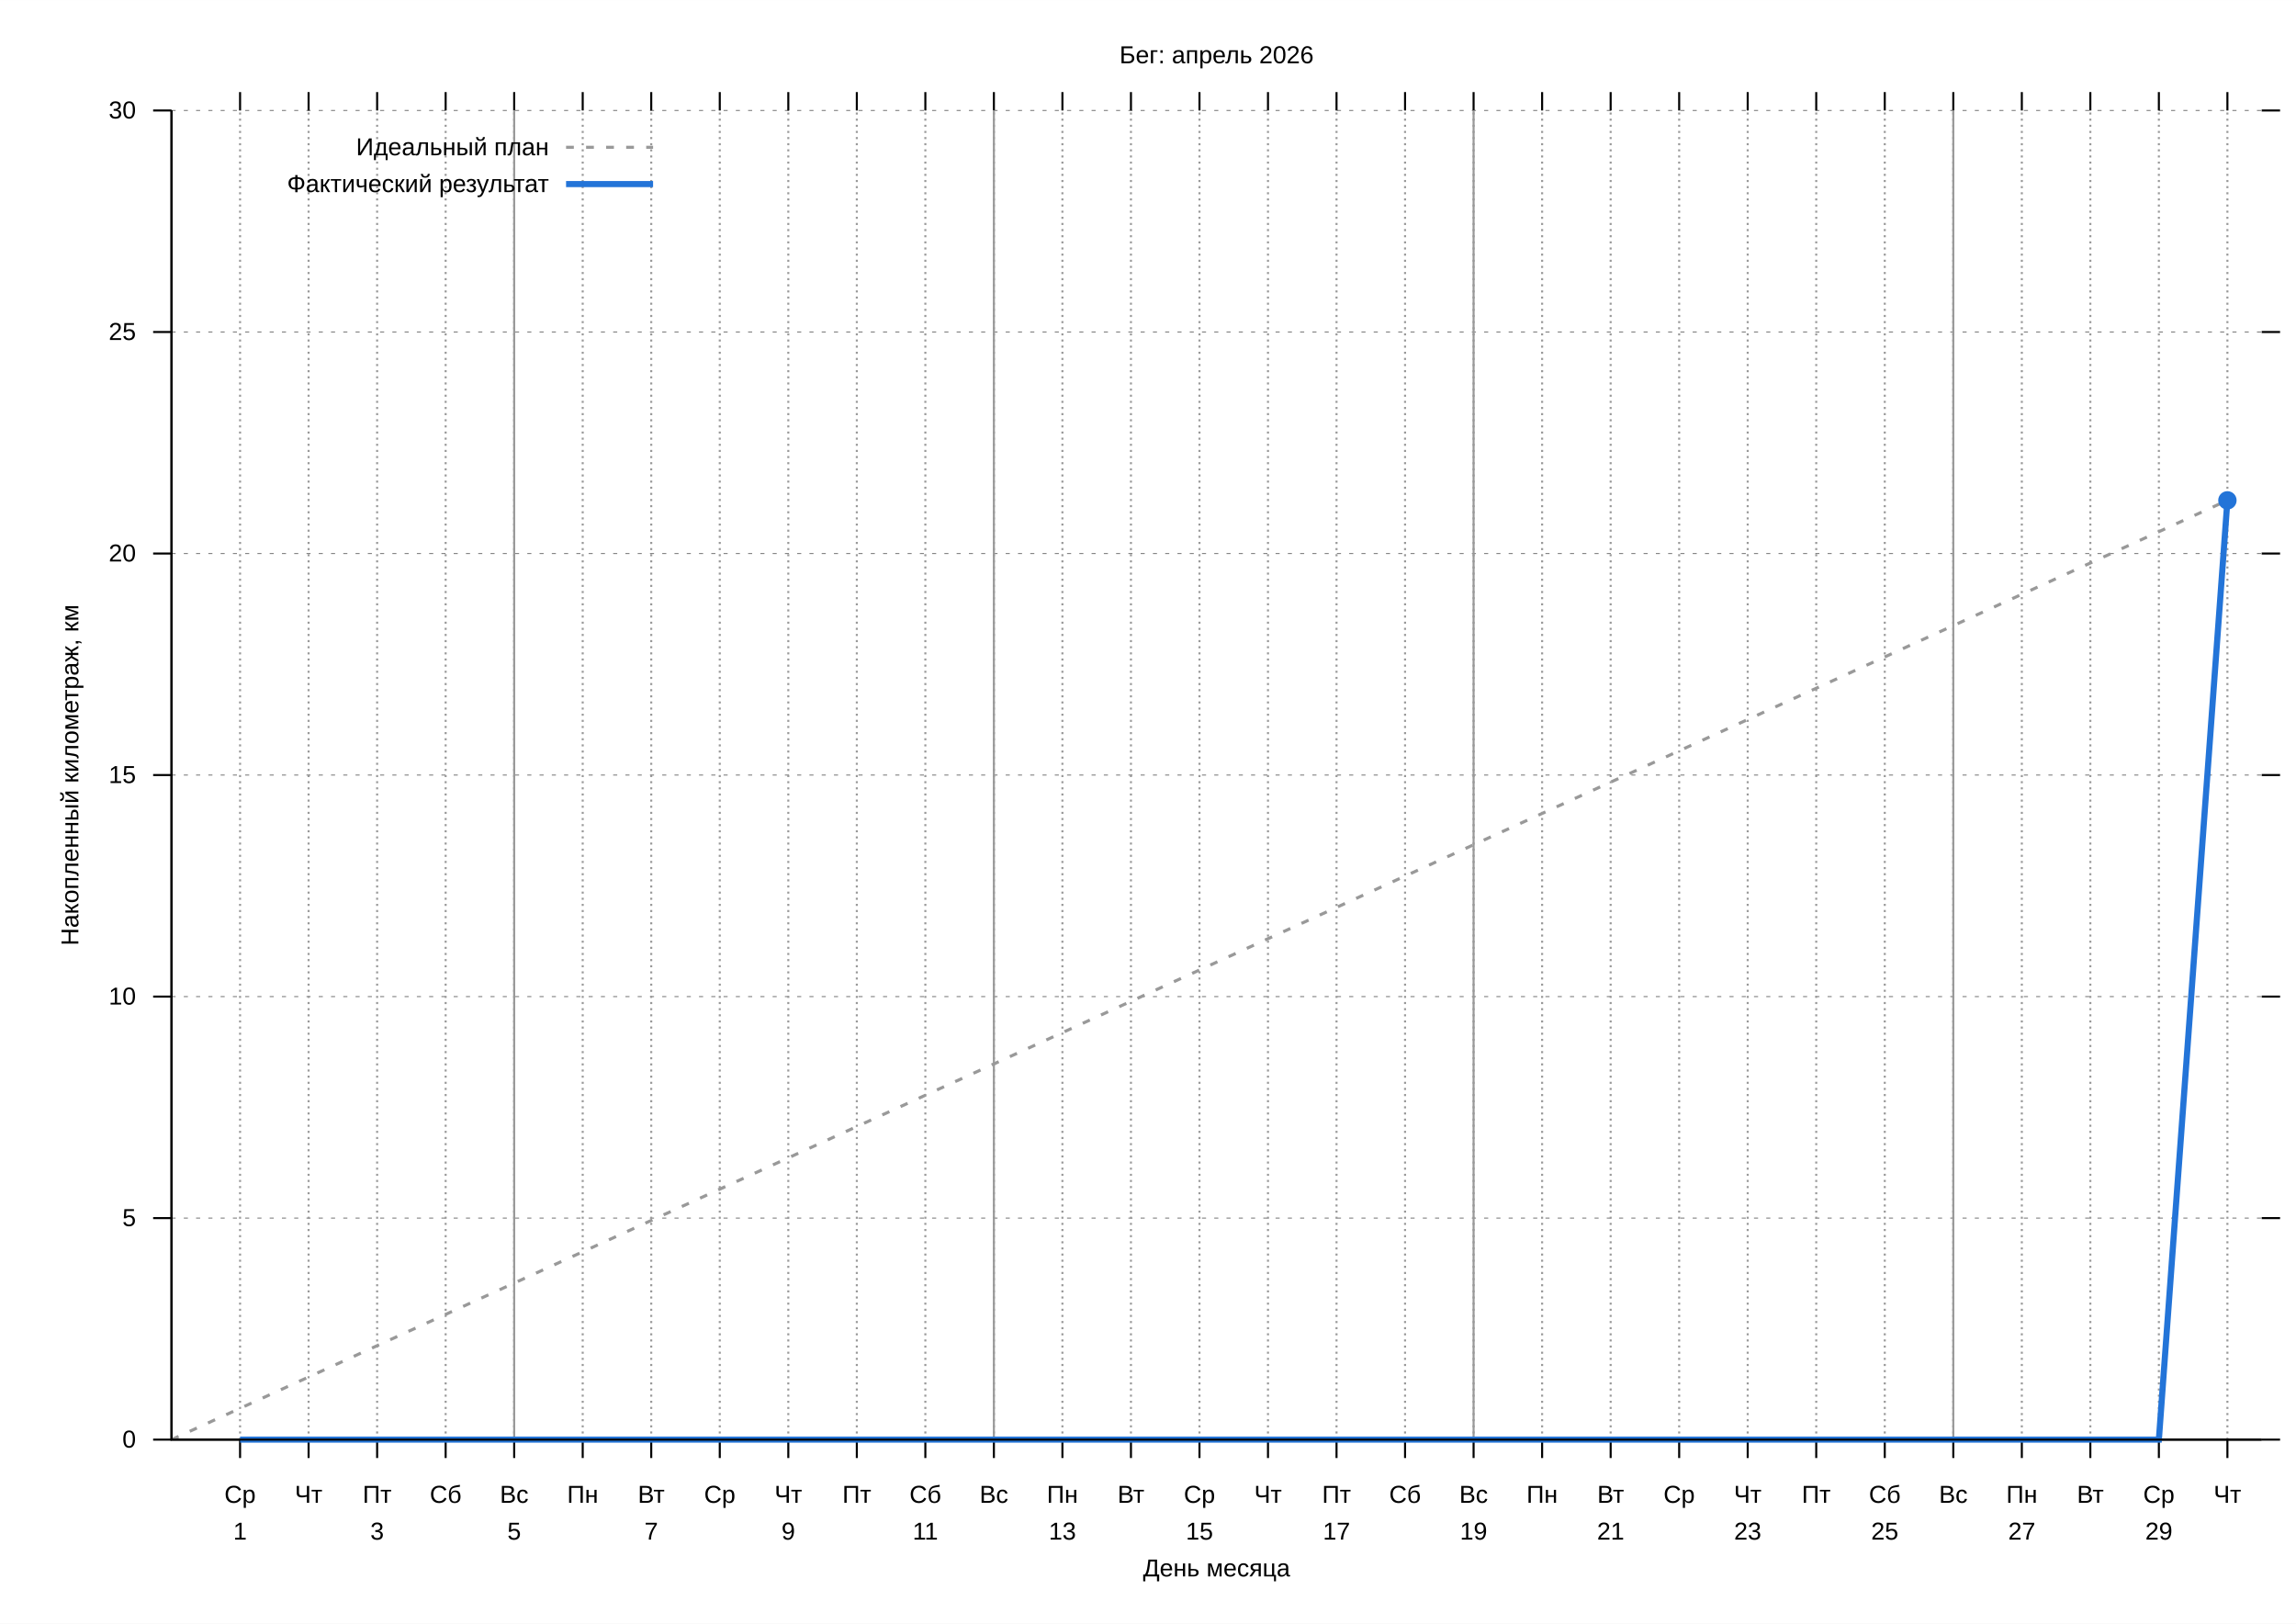
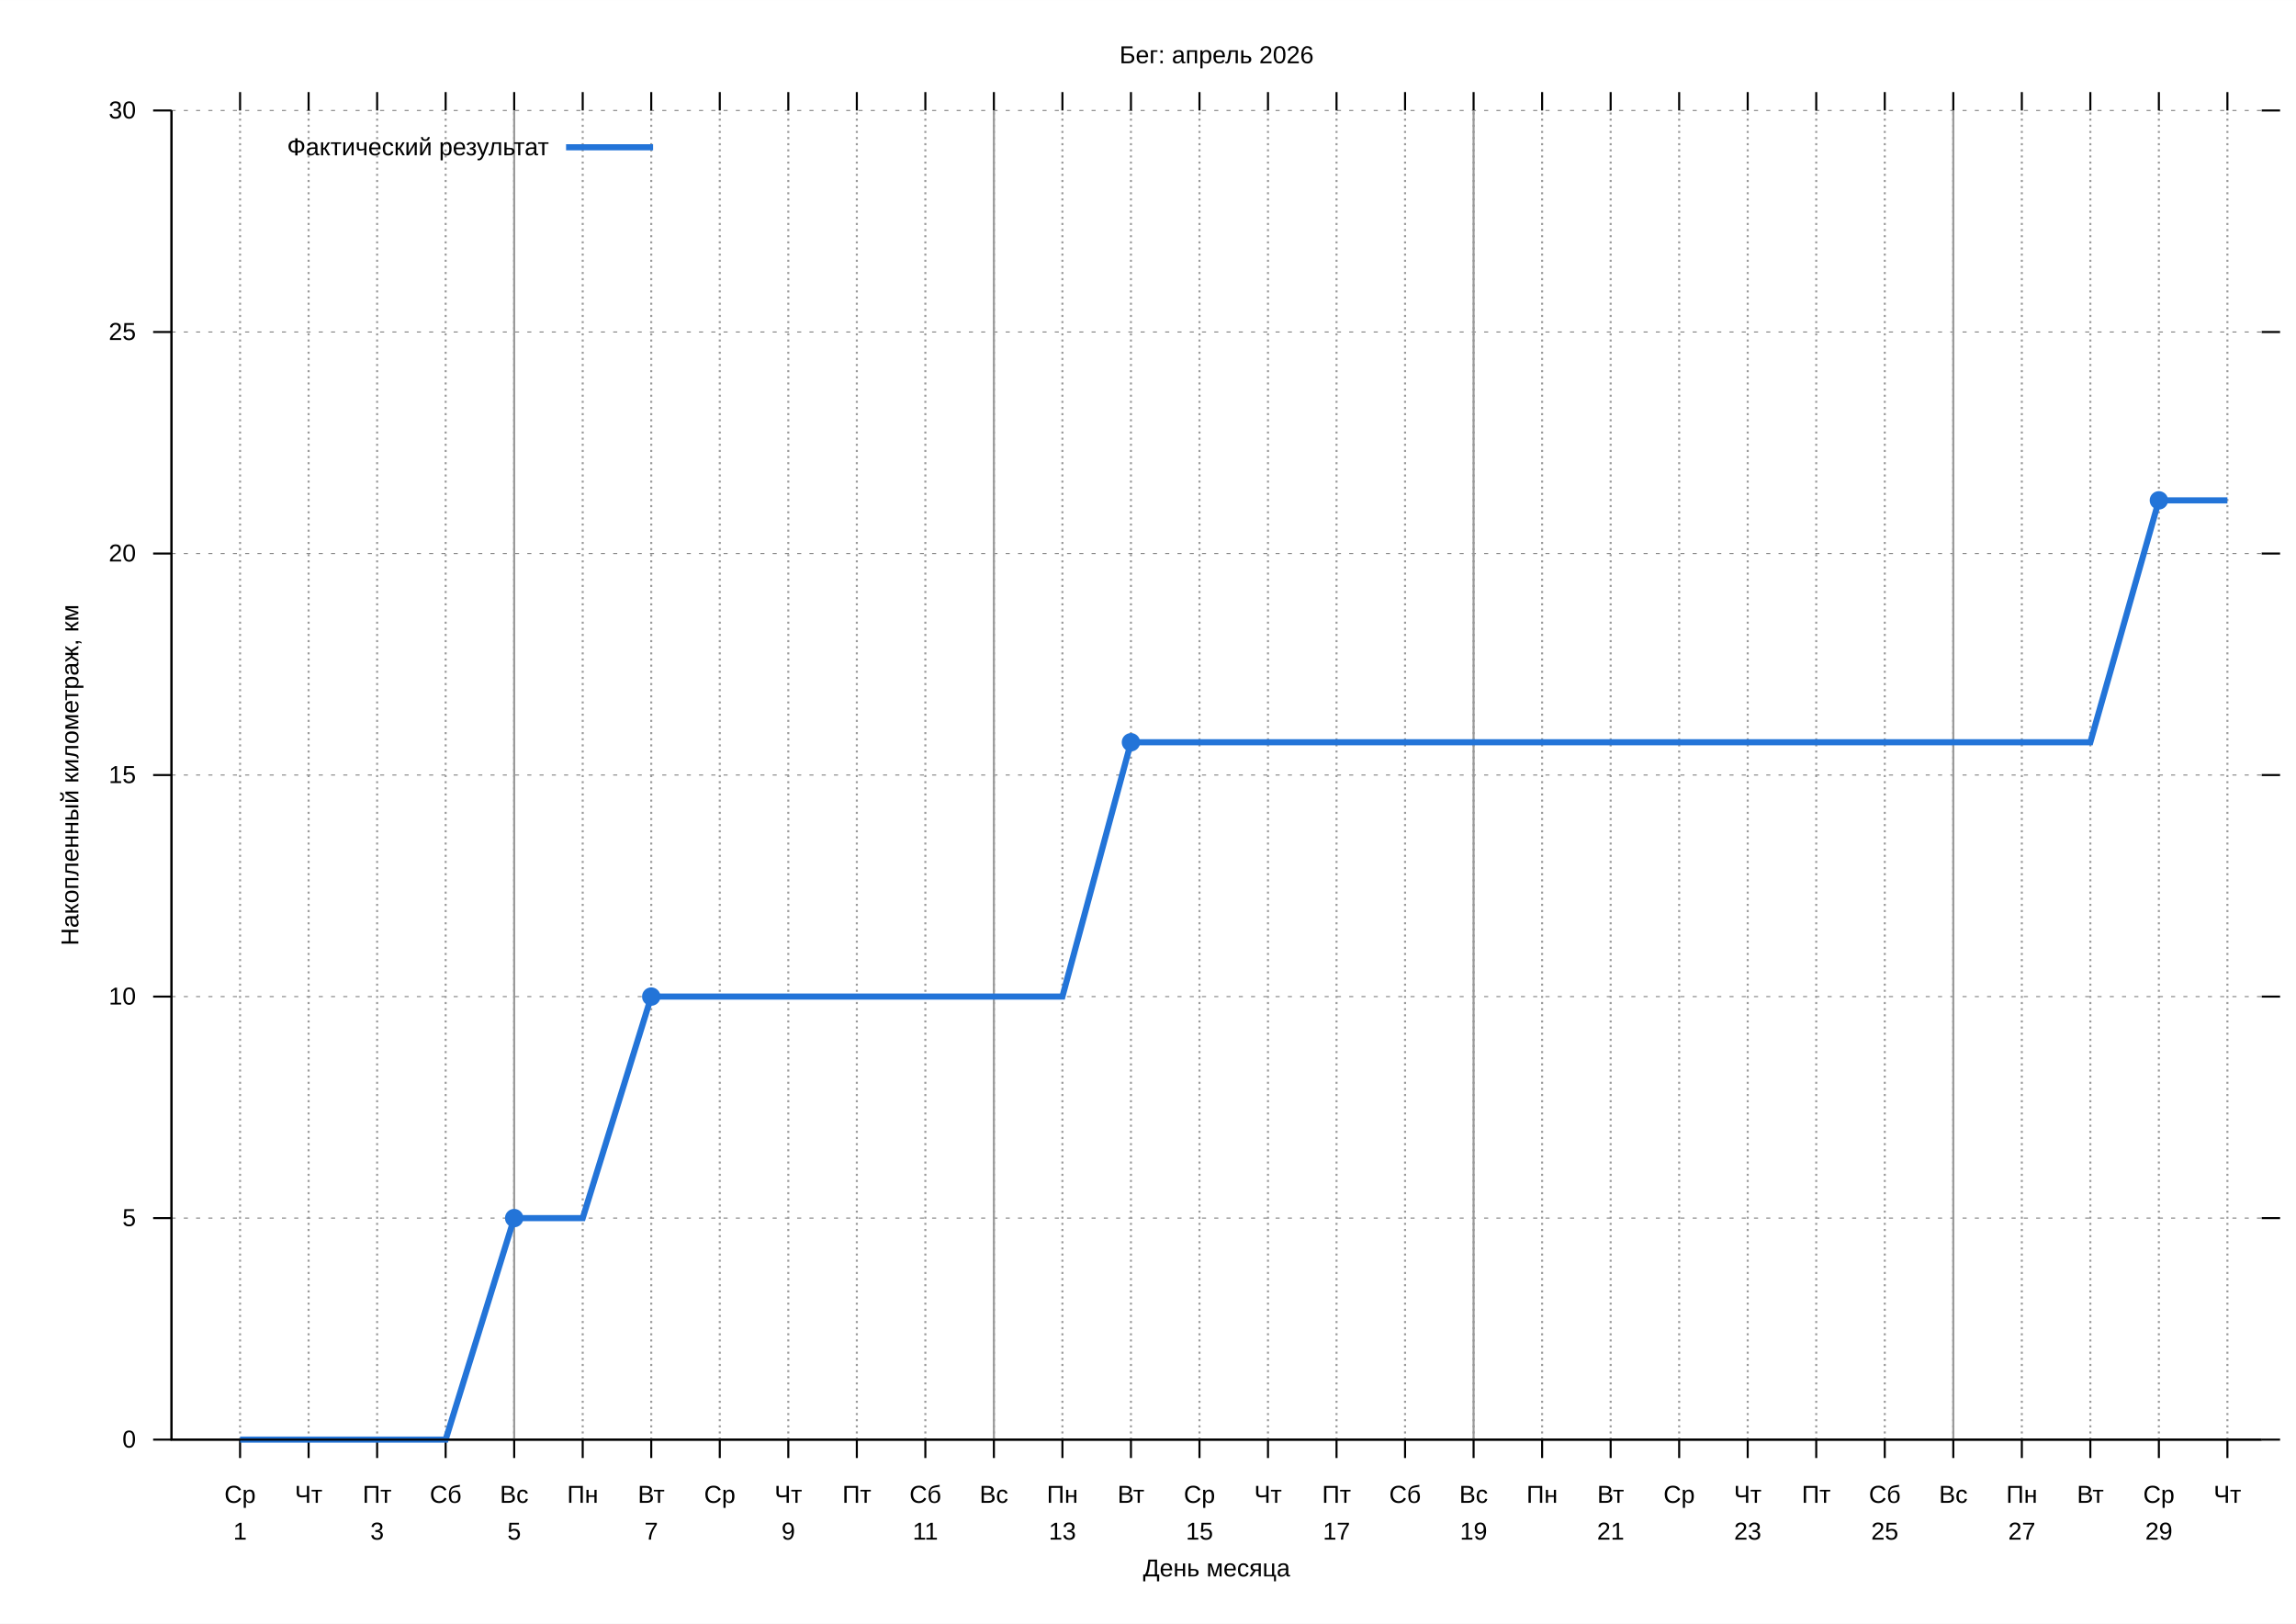
<svg xmlns="http://www.w3.org/2000/svg" xmlns:xlink="http://www.w3.org/1999/xlink" width="297mm" height="210mm" viewBox="0 0 1123 794">
  <g id="gnuplot_canvas">
    <rect x="0" y="0" width="1123" height="794" fill="#ffffff" />
    <defs>
      <circle id="gpDot" r="0.5" stroke-width="0.5" stroke="currentColor" />
      <path id="gpPt0" stroke-width="0.222" stroke="currentColor" d="M-1,0 h2 M0,-1 v2" />
      <path id="gpPt1" stroke-width="0.222" stroke="currentColor" d="M-1,-1 L1,1 M1,-1 L-1,1" />
      <path id="gpPt2" stroke-width="0.222" stroke="currentColor" d="M-1,0 L1,0 M0,-1 L0,1 M-1,-1 L1,1 M-1,1 L1,-1" />
      <rect id="gpPt3" stroke-width="0.222" stroke="currentColor" x="-1" y="-1" width="2" height="2" />
      <rect id="gpPt4" stroke-width="0.222" stroke="currentColor" fill="currentColor" x="-1" y="-1" width="2" height="2" />
      <circle id="gpPt5" stroke-width="0.222" stroke="currentColor" cx="0" cy="0" r="1" />
      <use xlink:href="#gpPt5" id="gpPt6" fill="currentColor" stroke="none" />
      <path id="gpPt7" stroke-width="0.222" stroke="currentColor" d="M0,-1.33 L-1.33,0.67 L1.33,0.67 z" />
      <use xlink:href="#gpPt7" id="gpPt8" fill="currentColor" stroke="none" />
      <use xlink:href="#gpPt7" id="gpPt9" stroke="currentColor" transform="rotate(180)" />
      <use xlink:href="#gpPt9" id="gpPt10" fill="currentColor" stroke="none" />
      <use xlink:href="#gpPt3" id="gpPt11" stroke="currentColor" transform="rotate(45)" />
      <use xlink:href="#gpPt11" id="gpPt12" fill="currentColor" stroke="none" />
      <path id="gpPt13" stroke-width="0.222" stroke="currentColor" d="M0,1.330 L1.265,0.411 L0.782,-1.067 L-0.782,-1.076 L-1.265,0.411 z" />
      <use xlink:href="#gpPt13" id="gpPt14" fill="currentColor" stroke="none" />
      <filter id="textbox" filterUnits="objectBoundingBox" x="0" y="0" height="1" width="1">
        <feFlood flood-color="#FFFFFF" flood-opacity="1" result="bgnd" />
        <feComposite in="SourceGraphic" in2="bgnd" operator="atop" />
      </filter>
      <filter id="greybox" filterUnits="objectBoundingBox" x="0" y="0" height="1" width="1">
        <feFlood flood-color="lightgrey" flood-opacity="1" result="grey" />
        <feComposite in="SourceGraphic" in2="grey" operator="atop" />
      </filter>
    </defs>
    <g fill="none" color="#FFFFFF" stroke="currentColor" stroke-width="1.00" stroke-linecap="butt" stroke-linejoin="miter">
</g>
    <g fill="none" color="black" stroke="currentColor" stroke-width="1.00" stroke-linecap="butt" stroke-linejoin="miter">
</g>
    <g fill="none" color="black" stroke="black" stroke-width="0.50" stroke-linecap="butt" stroke-linejoin="miter">
</g>
    <g fill="none" color="gray" stroke="currentColor" stroke-width="0.50" stroke-linecap="butt" stroke-linejoin="miter">
      <path stroke="gray" stroke-dasharray="2,4" class="gridline" d="M83.90,704.00 L1106.21,704.00  " />
    </g>
    <g fill="none" color="gray" stroke="gray" stroke-width="1.00" stroke-linecap="butt" stroke-linejoin="miter">
</g>
    <g fill="none" color="black" stroke="currentColor" stroke-width="1.00" stroke-linecap="butt" stroke-linejoin="miter">
      <path stroke="black" d="M83.90,704.00 L74.90,704.00 M1106.21,704.00 L1115.21,704.00  " />
      <g transform="translate(66.51,707.90)" stroke="none" fill="black" font-family="Arial" font-size="12.00" text-anchor="end">
        <text>
          <tspan font-family="Arial">0</tspan>
        </text>
      </g>
    </g>
    <g fill="none" color="black" stroke="currentColor" stroke-width="1.00" stroke-linecap="butt" stroke-linejoin="miter">
</g>
    <g fill="none" color="black" stroke="black" stroke-width="0.50" stroke-linecap="butt" stroke-linejoin="miter">
</g>
    <g fill="none" color="gray" stroke="currentColor" stroke-width="0.50" stroke-linecap="butt" stroke-linejoin="miter">
      <path stroke="gray" stroke-dasharray="2,4" class="gridline" d="M83.90,595.67 L1106.21,595.67  " />
    </g>
    <g fill="none" color="gray" stroke="gray" stroke-width="1.00" stroke-linecap="butt" stroke-linejoin="miter">
</g>
    <g fill="none" color="black" stroke="currentColor" stroke-width="1.00" stroke-linecap="butt" stroke-linejoin="miter">
      <path stroke="black" d="M83.90,595.67 L74.90,595.67 M1106.21,595.67 L1115.21,595.67  " />
      <g transform="translate(66.51,599.57)" stroke="none" fill="black" font-family="Arial" font-size="12.00" text-anchor="end">
        <text>
          <tspan font-family="Arial">5</tspan>
        </text>
      </g>
    </g>
    <g fill="none" color="black" stroke="currentColor" stroke-width="1.00" stroke-linecap="butt" stroke-linejoin="miter">
</g>
    <g fill="none" color="black" stroke="black" stroke-width="0.50" stroke-linecap="butt" stroke-linejoin="miter">
</g>
    <g fill="none" color="gray" stroke="currentColor" stroke-width="0.50" stroke-linecap="butt" stroke-linejoin="miter">
      <path stroke="gray" stroke-dasharray="2,4" class="gridline" d="M83.90,487.34 L1106.21,487.34  " />
    </g>
    <g fill="none" color="gray" stroke="gray" stroke-width="1.00" stroke-linecap="butt" stroke-linejoin="miter">
</g>
    <g fill="none" color="black" stroke="currentColor" stroke-width="1.00" stroke-linecap="butt" stroke-linejoin="miter">
      <path stroke="black" d="M83.90,487.34 L74.90,487.34 M1106.21,487.34 L1115.21,487.34  " />
      <g transform="translate(66.51,491.24)" stroke="none" fill="black" font-family="Arial" font-size="12.00" text-anchor="end">
        <text>
          <tspan font-family="Arial">10</tspan>
        </text>
      </g>
    </g>
    <g fill="none" color="black" stroke="currentColor" stroke-width="1.00" stroke-linecap="butt" stroke-linejoin="miter">
</g>
    <g fill="none" color="black" stroke="black" stroke-width="0.50" stroke-linecap="butt" stroke-linejoin="miter">
</g>
    <g fill="none" color="gray" stroke="currentColor" stroke-width="0.50" stroke-linecap="butt" stroke-linejoin="miter">
      <path stroke="gray" stroke-dasharray="2,4" class="gridline" d="M83.90,379.00 L1106.21,379.00  " />
    </g>
    <g fill="none" color="gray" stroke="gray" stroke-width="1.00" stroke-linecap="butt" stroke-linejoin="miter">
</g>
    <g fill="none" color="black" stroke="currentColor" stroke-width="1.00" stroke-linecap="butt" stroke-linejoin="miter">
      <path stroke="black" d="M83.90,379.00 L74.90,379.00 M1106.21,379.00 L1115.21,379.00  " />
      <g transform="translate(66.51,382.90)" stroke="none" fill="black" font-family="Arial" font-size="12.00" text-anchor="end">
        <text>
          <tspan font-family="Arial">15</tspan>
        </text>
      </g>
    </g>
    <g fill="none" color="black" stroke="currentColor" stroke-width="1.00" stroke-linecap="butt" stroke-linejoin="miter">
</g>
    <g fill="none" color="black" stroke="black" stroke-width="0.50" stroke-linecap="butt" stroke-linejoin="miter">
</g>
    <g fill="none" color="gray" stroke="currentColor" stroke-width="0.50" stroke-linecap="butt" stroke-linejoin="miter">
      <path stroke="gray" stroke-dasharray="2,4" class="gridline" d="M83.90,270.67 L1106.21,270.67  " />
    </g>
    <g fill="none" color="gray" stroke="gray" stroke-width="1.00" stroke-linecap="butt" stroke-linejoin="miter">
</g>
    <g fill="none" color="black" stroke="currentColor" stroke-width="1.00" stroke-linecap="butt" stroke-linejoin="miter">
      <path stroke="black" d="M83.90,270.67 L74.90,270.67 M1106.21,270.67 L1115.21,270.67  " />
      <g transform="translate(66.51,274.57)" stroke="none" fill="black" font-family="Arial" font-size="12.00" text-anchor="end">
        <text>
          <tspan font-family="Arial">20</tspan>
        </text>
      </g>
    </g>
    <g fill="none" color="black" stroke="currentColor" stroke-width="1.00" stroke-linecap="butt" stroke-linejoin="miter">
</g>
    <g fill="none" color="black" stroke="black" stroke-width="0.50" stroke-linecap="butt" stroke-linejoin="miter">
</g>
    <g fill="none" color="gray" stroke="currentColor" stroke-width="0.50" stroke-linecap="butt" stroke-linejoin="miter">
      <path stroke="gray" stroke-dasharray="2,4" class="gridline" d="M83.90,162.34 L1106.21,162.34  " />
    </g>
    <g fill="none" color="gray" stroke="gray" stroke-width="1.00" stroke-linecap="butt" stroke-linejoin="miter">
</g>
    <g fill="none" color="black" stroke="currentColor" stroke-width="1.00" stroke-linecap="butt" stroke-linejoin="miter">
      <path stroke="black" d="M83.90,162.34 L74.90,162.34 M1106.21,162.34 L1115.21,162.34  " />
      <g transform="translate(66.51,166.24)" stroke="none" fill="black" font-family="Arial" font-size="12.00" text-anchor="end">
        <text>
          <tspan font-family="Arial">25</tspan>
        </text>
      </g>
    </g>
    <g fill="none" color="black" stroke="currentColor" stroke-width="1.00" stroke-linecap="butt" stroke-linejoin="miter">
</g>
    <g fill="none" color="black" stroke="black" stroke-width="0.50" stroke-linecap="butt" stroke-linejoin="miter">
</g>
    <g fill="none" color="gray" stroke="currentColor" stroke-width="0.50" stroke-linecap="butt" stroke-linejoin="miter">
      <path stroke="gray" stroke-dasharray="2,4" class="gridline" d="M83.90,54.01 L1106.21,54.01  " />
    </g>
    <g fill="none" color="gray" stroke="gray" stroke-width="1.00" stroke-linecap="butt" stroke-linejoin="miter">
</g>
    <g fill="none" color="black" stroke="currentColor" stroke-width="1.00" stroke-linecap="butt" stroke-linejoin="miter">
      <path stroke="black" d="M83.90,54.01 L74.90,54.01 M1106.21,54.01 L1115.21,54.01  " />
      <g transform="translate(66.51,57.91)" stroke="none" fill="black" font-family="Arial" font-size="12.00" text-anchor="end">
        <text>
          <tspan font-family="Arial">30</tspan>
        </text>
      </g>
    </g>
    <g fill="none" color="black" stroke="currentColor" stroke-width="1.00" stroke-linecap="butt" stroke-linejoin="miter">
      <path stroke="black" d="M117.42,704.00 L117.42,713.00 M117.42,54.01 L117.42,45.01  " />
      <g transform="translate(117.42,734.90)" stroke="none" fill="black" font-family="Arial" font-size="12.00" text-anchor="middle">
        <text>
          <tspan font-family="Arial">Ср</tspan>
        </text>
      </g>
      <g transform="translate(117.42,752.90)" stroke="none" fill="black" font-family="Arial" font-size="12.00" text-anchor="middle">
        <text>
          <tspan font-family="Arial">1</tspan>
        </text>
      </g>
    </g>
    <g fill="none" color="black" stroke="currentColor" stroke-width="1.00" stroke-linecap="butt" stroke-linejoin="miter">
      <path stroke="black" d="M150.94,704.00 L150.94,713.00 M150.94,54.01 L150.94,45.01  " />
      <g transform="translate(150.94,734.90)" stroke="none" fill="black" font-family="Arial" font-size="12.00" text-anchor="middle">
        <text>
          <tspan font-family="Arial">Чт</tspan>
        </text>
      </g>
    </g>
    <g fill="none" color="black" stroke="currentColor" stroke-width="1.00" stroke-linecap="butt" stroke-linejoin="miter">
      <path stroke="black" d="M184.46,704.00 L184.46,713.00 M184.46,54.01 L184.46,45.01  " />
      <g transform="translate(184.46,734.90)" stroke="none" fill="black" font-family="Arial" font-size="12.00" text-anchor="middle">
        <text>
          <tspan font-family="Arial">Пт</tspan>
        </text>
      </g>
      <g transform="translate(184.46,752.90)" stroke="none" fill="black" font-family="Arial" font-size="12.00" text-anchor="middle">
        <text>
          <tspan font-family="Arial">3</tspan>
        </text>
      </g>
    </g>
    <g fill="none" color="black" stroke="currentColor" stroke-width="1.00" stroke-linecap="butt" stroke-linejoin="miter">
      <path stroke="black" d="M217.97,704.00 L217.97,713.00 M217.97,54.01 L217.97,45.01  " />
      <g transform="translate(217.97,734.90)" stroke="none" fill="black" font-family="Arial" font-size="12.00" text-anchor="middle">
        <text>
          <tspan font-family="Arial">Сб</tspan>
        </text>
      </g>
    </g>
    <g fill="none" color="black" stroke="currentColor" stroke-width="1.00" stroke-linecap="butt" stroke-linejoin="miter">
      <path stroke="black" d="M251.49,704.00 L251.49,713.00 M251.49,54.01 L251.49,45.01  " />
      <g transform="translate(251.49,734.90)" stroke="none" fill="black" font-family="Arial" font-size="12.00" text-anchor="middle">
        <text>
          <tspan font-family="Arial">Вс</tspan>
        </text>
      </g>
      <g transform="translate(251.49,752.90)" stroke="none" fill="black" font-family="Arial" font-size="12.00" text-anchor="middle">
        <text>
          <tspan font-family="Arial">5</tspan>
        </text>
      </g>
    </g>
    <g fill="none" color="black" stroke="currentColor" stroke-width="1.00" stroke-linecap="butt" stroke-linejoin="miter">
      <path stroke="black" d="M285.01,704.00 L285.01,713.00 M285.01,54.01 L285.01,45.01  " />
      <g transform="translate(285.01,734.90)" stroke="none" fill="black" font-family="Arial" font-size="12.00" text-anchor="middle">
        <text>
          <tspan font-family="Arial">Пн</tspan>
        </text>
      </g>
    </g>
    <g fill="none" color="black" stroke="currentColor" stroke-width="1.00" stroke-linecap="butt" stroke-linejoin="miter">
      <path stroke="black" d="M318.53,704.00 L318.53,713.00 M318.53,54.01 L318.53,45.01  " />
      <g transform="translate(318.53,734.90)" stroke="none" fill="black" font-family="Arial" font-size="12.00" text-anchor="middle">
        <text>
          <tspan font-family="Arial">Вт</tspan>
        </text>
      </g>
      <g transform="translate(318.53,752.90)" stroke="none" fill="black" font-family="Arial" font-size="12.00" text-anchor="middle">
        <text>
          <tspan font-family="Arial">7</tspan>
        </text>
      </g>
    </g>
    <g fill="none" color="black" stroke="currentColor" stroke-width="1.00" stroke-linecap="butt" stroke-linejoin="miter">
      <path stroke="black" d="M352.05,704.00 L352.05,713.00 M352.05,54.01 L352.05,45.01  " />
      <g transform="translate(352.05,734.90)" stroke="none" fill="black" font-family="Arial" font-size="12.00" text-anchor="middle">
        <text>
          <tspan font-family="Arial">Ср</tspan>
        </text>
      </g>
    </g>
    <g fill="none" color="black" stroke="currentColor" stroke-width="1.00" stroke-linecap="butt" stroke-linejoin="miter">
      <path stroke="black" d="M385.57,704.00 L385.57,713.00 M385.57,54.01 L385.57,45.01  " />
      <g transform="translate(385.57,734.90)" stroke="none" fill="black" font-family="Arial" font-size="12.00" text-anchor="middle">
        <text>
          <tspan font-family="Arial">Чт</tspan>
        </text>
      </g>
      <g transform="translate(385.57,752.90)" stroke="none" fill="black" font-family="Arial" font-size="12.00" text-anchor="middle">
        <text>
          <tspan font-family="Arial">9</tspan>
        </text>
      </g>
    </g>
    <g fill="none" color="black" stroke="currentColor" stroke-width="1.00" stroke-linecap="butt" stroke-linejoin="miter">
      <path stroke="black" d="M419.08,704.00 L419.08,713.00 M419.08,54.01 L419.08,45.01  " />
      <g transform="translate(419.08,734.90)" stroke="none" fill="black" font-family="Arial" font-size="12.00" text-anchor="middle">
        <text>
          <tspan font-family="Arial">Пт</tspan>
        </text>
      </g>
    </g>
    <g fill="none" color="black" stroke="currentColor" stroke-width="1.00" stroke-linecap="butt" stroke-linejoin="miter">
      <path stroke="black" d="M452.60,704.00 L452.60,713.00 M452.60,54.01 L452.60,45.01  " />
      <g transform="translate(452.60,734.90)" stroke="none" fill="black" font-family="Arial" font-size="12.00" text-anchor="middle">
        <text>
          <tspan font-family="Arial">Сб</tspan>
        </text>
      </g>
      <g transform="translate(452.60,752.90)" stroke="none" fill="black" font-family="Arial" font-size="12.00" text-anchor="middle">
        <text>
          <tspan font-family="Arial">11</tspan>
        </text>
      </g>
    </g>
    <g fill="none" color="black" stroke="currentColor" stroke-width="1.00" stroke-linecap="butt" stroke-linejoin="miter">
      <path stroke="black" d="M486.12,704.00 L486.12,713.00 M486.12,54.01 L486.12,45.01  " />
      <g transform="translate(486.12,734.90)" stroke="none" fill="black" font-family="Arial" font-size="12.00" text-anchor="middle">
        <text>
          <tspan font-family="Arial">Вс</tspan>
        </text>
      </g>
    </g>
    <g fill="none" color="black" stroke="currentColor" stroke-width="1.00" stroke-linecap="butt" stroke-linejoin="miter">
      <path stroke="black" d="M519.64,704.00 L519.64,713.00 M519.64,54.01 L519.64,45.01  " />
      <g transform="translate(519.64,734.90)" stroke="none" fill="black" font-family="Arial" font-size="12.00" text-anchor="middle">
        <text>
          <tspan font-family="Arial">Пн</tspan>
        </text>
      </g>
      <g transform="translate(519.64,752.90)" stroke="none" fill="black" font-family="Arial" font-size="12.00" text-anchor="middle">
        <text>
          <tspan font-family="Arial">13</tspan>
        </text>
      </g>
    </g>
    <g fill="none" color="black" stroke="currentColor" stroke-width="1.00" stroke-linecap="butt" stroke-linejoin="miter">
      <path stroke="black" d="M553.16,704.00 L553.16,713.00 M553.16,54.01 L553.16,45.01  " />
      <g transform="translate(553.16,734.90)" stroke="none" fill="black" font-family="Arial" font-size="12.00" text-anchor="middle">
        <text>
          <tspan font-family="Arial">Вт</tspan>
        </text>
      </g>
    </g>
    <g fill="none" color="black" stroke="currentColor" stroke-width="1.00" stroke-linecap="butt" stroke-linejoin="miter">
      <path stroke="black" d="M586.68,704.00 L586.68,713.00 M586.68,54.01 L586.68,45.01  " />
      <g transform="translate(586.68,734.90)" stroke="none" fill="black" font-family="Arial" font-size="12.00" text-anchor="middle">
        <text>
          <tspan font-family="Arial">Ср</tspan>
        </text>
      </g>
      <g transform="translate(586.68,752.90)" stroke="none" fill="black" font-family="Arial" font-size="12.00" text-anchor="middle">
        <text>
          <tspan font-family="Arial">15</tspan>
        </text>
      </g>
    </g>
    <g fill="none" color="black" stroke="currentColor" stroke-width="1.00" stroke-linecap="butt" stroke-linejoin="miter">
      <path stroke="black" d="M620.19,704.00 L620.19,713.00 M620.19,54.01 L620.19,45.01  " />
      <g transform="translate(620.19,734.90)" stroke="none" fill="black" font-family="Arial" font-size="12.00" text-anchor="middle">
        <text>
          <tspan font-family="Arial">Чт</tspan>
        </text>
      </g>
    </g>
    <g fill="none" color="black" stroke="currentColor" stroke-width="1.00" stroke-linecap="butt" stroke-linejoin="miter">
      <path stroke="black" d="M653.71,704.00 L653.71,713.00 M653.71,54.01 L653.71,45.01  " />
      <g transform="translate(653.71,734.90)" stroke="none" fill="black" font-family="Arial" font-size="12.00" text-anchor="middle">
        <text>
          <tspan font-family="Arial">Пт</tspan>
        </text>
      </g>
      <g transform="translate(653.71,752.90)" stroke="none" fill="black" font-family="Arial" font-size="12.00" text-anchor="middle">
        <text>
          <tspan font-family="Arial">17</tspan>
        </text>
      </g>
    </g>
    <g fill="none" color="black" stroke="currentColor" stroke-width="1.00" stroke-linecap="butt" stroke-linejoin="miter">
      <path stroke="black" d="M687.23,704.00 L687.23,713.00 M687.23,54.01 L687.23,45.01  " />
      <g transform="translate(687.23,734.90)" stroke="none" fill="black" font-family="Arial" font-size="12.00" text-anchor="middle">
        <text>
          <tspan font-family="Arial">Сб</tspan>
        </text>
      </g>
    </g>
    <g fill="none" color="black" stroke="currentColor" stroke-width="1.00" stroke-linecap="butt" stroke-linejoin="miter">
      <path stroke="black" d="M720.75,704.00 L720.75,713.00 M720.75,54.01 L720.75,45.01  " />
      <g transform="translate(720.75,734.90)" stroke="none" fill="black" font-family="Arial" font-size="12.00" text-anchor="middle">
        <text>
          <tspan font-family="Arial">Вс</tspan>
        </text>
      </g>
      <g transform="translate(720.75,752.90)" stroke="none" fill="black" font-family="Arial" font-size="12.00" text-anchor="middle">
        <text>
          <tspan font-family="Arial">19</tspan>
        </text>
      </g>
    </g>
    <g fill="none" color="black" stroke="currentColor" stroke-width="1.00" stroke-linecap="butt" stroke-linejoin="miter">
      <path stroke="black" d="M754.27,704.00 L754.27,713.00 M754.27,54.01 L754.27,45.01  " />
      <g transform="translate(754.27,734.90)" stroke="none" fill="black" font-family="Arial" font-size="12.00" text-anchor="middle">
        <text>
          <tspan font-family="Arial">Пн</tspan>
        </text>
      </g>
    </g>
    <g fill="none" color="black" stroke="currentColor" stroke-width="1.00" stroke-linecap="butt" stroke-linejoin="miter">
      <path stroke="black" d="M787.79,704.00 L787.79,713.00 M787.79,54.01 L787.79,45.01  " />
      <g transform="translate(787.79,734.90)" stroke="none" fill="black" font-family="Arial" font-size="12.00" text-anchor="middle">
        <text>
          <tspan font-family="Arial">Вт</tspan>
        </text>
      </g>
      <g transform="translate(787.79,752.90)" stroke="none" fill="black" font-family="Arial" font-size="12.00" text-anchor="middle">
        <text>
          <tspan font-family="Arial">21</tspan>
        </text>
      </g>
    </g>
    <g fill="none" color="black" stroke="currentColor" stroke-width="1.00" stroke-linecap="butt" stroke-linejoin="miter">
      <path stroke="black" d="M821.30,704.00 L821.30,713.00 M821.30,54.01 L821.30,45.01  " />
      <g transform="translate(821.30,734.90)" stroke="none" fill="black" font-family="Arial" font-size="12.00" text-anchor="middle">
        <text>
          <tspan font-family="Arial">Ср</tspan>
        </text>
      </g>
    </g>
    <g fill="none" color="black" stroke="currentColor" stroke-width="1.00" stroke-linecap="butt" stroke-linejoin="miter">
      <path stroke="black" d="M854.82,704.00 L854.82,713.00 M854.82,54.01 L854.82,45.01  " />
      <g transform="translate(854.82,734.90)" stroke="none" fill="black" font-family="Arial" font-size="12.00" text-anchor="middle">
        <text>
          <tspan font-family="Arial">Чт</tspan>
        </text>
      </g>
      <g transform="translate(854.82,752.90)" stroke="none" fill="black" font-family="Arial" font-size="12.00" text-anchor="middle">
        <text>
          <tspan font-family="Arial">23</tspan>
        </text>
      </g>
    </g>
    <g fill="none" color="black" stroke="currentColor" stroke-width="1.00" stroke-linecap="butt" stroke-linejoin="miter">
      <path stroke="black" d="M888.34,704.00 L888.34,713.00 M888.34,54.01 L888.34,45.01  " />
      <g transform="translate(888.34,734.90)" stroke="none" fill="black" font-family="Arial" font-size="12.00" text-anchor="middle">
        <text>
          <tspan font-family="Arial">Пт</tspan>
        </text>
      </g>
    </g>
    <g fill="none" color="black" stroke="currentColor" stroke-width="1.00" stroke-linecap="butt" stroke-linejoin="miter">
      <path stroke="black" d="M921.86,704.00 L921.86,713.00 M921.86,54.01 L921.86,45.01  " />
      <g transform="translate(921.86,734.90)" stroke="none" fill="black" font-family="Arial" font-size="12.00" text-anchor="middle">
        <text>
          <tspan font-family="Arial">Сб</tspan>
        </text>
      </g>
      <g transform="translate(921.86,752.90)" stroke="none" fill="black" font-family="Arial" font-size="12.00" text-anchor="middle">
        <text>
          <tspan font-family="Arial">25</tspan>
        </text>
      </g>
    </g>
    <g fill="none" color="black" stroke="currentColor" stroke-width="1.00" stroke-linecap="butt" stroke-linejoin="miter">
      <path stroke="black" d="M955.38,704.00 L955.38,713.00 M955.38,54.01 L955.38,45.01  " />
      <g transform="translate(955.38,734.90)" stroke="none" fill="black" font-family="Arial" font-size="12.00" text-anchor="middle">
        <text>
          <tspan font-family="Arial">Вс</tspan>
        </text>
      </g>
    </g>
    <g fill="none" color="black" stroke="currentColor" stroke-width="1.00" stroke-linecap="butt" stroke-linejoin="miter">
      <path stroke="black" d="M988.90,704.00 L988.90,713.00 M988.90,54.01 L988.90,45.01  " />
      <g transform="translate(988.90,734.90)" stroke="none" fill="black" font-family="Arial" font-size="12.00" text-anchor="middle">
        <text>
          <tspan font-family="Arial">Пн</tspan>
        </text>
      </g>
      <g transform="translate(988.90,752.90)" stroke="none" fill="black" font-family="Arial" font-size="12.00" text-anchor="middle">
        <text>
          <tspan font-family="Arial">27</tspan>
        </text>
      </g>
    </g>
    <g fill="none" color="black" stroke="currentColor" stroke-width="1.00" stroke-linecap="butt" stroke-linejoin="miter">
      <path stroke="black" d="M1022.41,704.00 L1022.41,713.00 M1022.41,54.01 L1022.41,45.01  " />
      <g transform="translate(1022.41,734.90)" stroke="none" fill="black" font-family="Arial" font-size="12.00" text-anchor="middle">
        <text>
          <tspan font-family="Arial">Вт</tspan>
        </text>
      </g>
    </g>
    <g fill="none" color="black" stroke="currentColor" stroke-width="1.00" stroke-linecap="butt" stroke-linejoin="miter">
      <path stroke="black" d="M1055.93,704.00 L1055.93,713.00 M1055.93,54.01 L1055.93,45.01  " />
      <g transform="translate(1055.93,734.90)" stroke="none" fill="black" font-family="Arial" font-size="12.00" text-anchor="middle">
        <text>
          <tspan font-family="Arial">Ср</tspan>
        </text>
      </g>
      <g transform="translate(1055.93,752.90)" stroke="none" fill="black" font-family="Arial" font-size="12.00" text-anchor="middle">
        <text>
          <tspan font-family="Arial">29</tspan>
        </text>
      </g>
    </g>
    <g fill="none" color="black" stroke="currentColor" stroke-width="1.00" stroke-linecap="butt" stroke-linejoin="miter">
      <path stroke="black" d="M1089.45,704.00 L1089.45,713.00 M1089.45,54.01 L1089.45,45.01  " />
      <g transform="translate(1089.45,734.90)" stroke="none" fill="black" font-family="Arial" font-size="12.00" text-anchor="middle">
        <text>
          <tspan font-family="Arial">Чт</tspan>
        </text>
      </g>
    </g>
    <g fill="none" color="black" stroke="currentColor" stroke-width="1.00" stroke-linecap="butt" stroke-linejoin="miter">
</g>
    <g fill="none" color="black" stroke="currentColor" stroke-width="1.00" stroke-linecap="butt" stroke-linejoin="miter">
      <path stroke="black" d="M83.90,54.01 L83.90,704.00 L1106.21,704.00 M1106.21,54.01 M83.90,54.01  " />
    </g>
    <g fill="none" color="black" stroke="currentColor" stroke-width="1.00" stroke-linecap="butt" stroke-linejoin="miter">
</g>
    <g id="gnuplot_plot_1" fill="none">
      <g fill="none" color="black" stroke="currentColor" stroke-width="1.00" stroke-linecap="butt" stroke-linejoin="miter">
        <path stroke="rgb(153, 153, 153)" stroke-dasharray="1.0,2.0" d="M117.42,704.00 L117.42,54.01 M150.94,704.00 L150.94,54.01 M184.46,704.00 L184.46,54.01 M217.97,704.00 L217.97,54.01   M251.49,704.00 L251.49,54.01 M285.01,704.00 L285.01,54.01 M318.53,704.00 L318.53,54.01 M352.05,704.00 L352.05,54.01   M385.57,704.00 L385.57,54.01 M419.08,704.00 L419.08,54.01 M452.60,704.00 L452.60,54.01 M486.12,704.00 L486.12,54.01   M519.64,704.00 L519.64,54.01 M553.16,704.00 L553.16,54.01 M586.68,704.00 L586.68,54.01 M620.19,704.00 L620.19,54.01   M653.71,704.00 L653.71,54.01 M687.23,704.00 L687.23,54.01 M720.75,704.00 L720.75,54.01 M754.27,704.00 L754.27,54.01   M787.79,704.00 L787.79,54.01 M821.30,704.00 L821.30,54.01 M854.82,704.00 L854.82,54.01 M888.34,704.00 L888.34,54.01   M921.86,704.00 L921.86,54.01 M955.38,704.00 L955.38,54.01 M988.90,704.00 L988.90,54.01 M1022.41,704.00 L1022.41,54.01   M1055.93,704.00 L1055.93,54.01 M1089.45,704.00 L1089.45,54.01  " />
      </g>
    </g>
    <g id="gnuplot_plot_2" fill="none">
      <g fill="none" color="black" stroke="currentColor" stroke-width="1.00" stroke-linecap="butt" stroke-linejoin="miter">
        <path stroke="rgb(153, 153, 153)" d="M251.49,704.00 L251.49,54.01 M486.12,704.00 L486.12,54.01 M720.75,704.00 L720.75,54.01 M955.38,704.00 L955.38,54.01    " />
      </g>
    </g>
    <g id="gnuplot_plot_3">
-       <g fill="none" color="#FFFFFF" stroke="rgb(153, 153, 153)" stroke-width="1.50" stroke-linecap="butt" stroke-linejoin="miter">
- </g>
-       <g fill="none" color="black" stroke="currentColor" stroke-width="1.50" stroke-linecap="butt" stroke-linejoin="miter">
+       <g fill="none" color="#FFFFFF" stroke="rgb(153, 153, 153)" stroke-width="3.00" stroke-linecap="butt" stroke-linejoin="miter">
+ </g>
+       <g fill="none" color="black" stroke="currentColor" stroke-width="3.00" stroke-linecap="butt" stroke-linejoin="miter">
        <g transform="translate(268.48,75.91)" stroke="none" fill="black" font-family="Arial" font-size="12.00" text-anchor="end">
-           <text>
-             <tspan font-family="Arial">Идеальный план</tspan>
-           </text>
-         </g>
-       </g>
-       <g fill="none" color="black" stroke="currentColor" stroke-width="1.50" stroke-linecap="butt" stroke-linejoin="miter">
-         <path stroke="rgb(153, 153, 153)" stroke-dasharray="3.8,6.0" d="M276.87,72.01 L319.43,72.01 M83.90,704.00 L94.06,699.36 L104.21,694.72 L114.37,690.08 L124.53,685.44 L134.69,680.80   L144.84,676.16 L155.00,671.52 L165.16,666.88 L175.31,662.24 L185.47,657.60 L195.63,652.96 L205.78,648.32 L215.94,643.68   L226.10,639.04 L236.26,634.41 L246.41,629.77 L256.57,625.13 L266.73,620.49 L276.88,615.85 L287.04,611.21 L297.20,606.57   L307.36,601.93 L317.51,597.29 L327.67,592.65 L337.83,588.01 L347.98,583.37 L358.14,578.73 L368.30,574.09 L378.46,569.45   L388.61,564.81 L398.77,560.17 L408.93,555.53 L419.08,550.89 L429.24,546.25 L439.40,541.61 L449.55,536.97 L459.71,532.33   L469.87,527.69 L480.03,523.05 L490.18,518.41 L500.34,513.77 L510.50,509.13 L520.65,504.49 L530.81,499.85 L540.97,495.22   L551.13,490.58 L561.28,485.94 L571.44,481.30 L581.60,476.66 L591.75,472.02 L601.91,467.38 L612.07,462.74 L622.23,458.10   L632.38,453.46 L642.54,448.82 L652.70,444.18 L662.85,439.54 L673.01,434.90 L683.17,430.26 L693.32,425.62 L703.48,420.98   L713.64,416.34 L723.80,411.70 L733.95,407.06 L744.11,402.42 L754.27,397.78 L764.42,393.14 L774.58,388.50 L784.74,383.86   L794.90,379.22 L805.05,374.58 L815.21,369.94 L825.37,365.30 L835.52,360.67 L845.68,356.03 L855.84,351.39 L866.00,346.75   L876.15,342.11 L886.31,337.47 L896.47,332.83 L906.62,328.19 L916.78,323.55 L926.94,318.91 L937.09,314.27 L947.25,309.63   L957.41,304.99 L967.57,300.35 L977.72,295.71 L987.88,291.07 L998.04,286.43 L1008.19,281.79 L1018.35,277.15 L1028.51,272.51   L1038.67,267.87 L1048.82,263.23 L1058.98,258.59 L1069.14,253.95 L1079.29,249.31 L1089.45,244.67  " />
-       </g>
-     </g>
-     <g id="gnuplot_plot_4">
-       <g fill="none" color="#FFFFFF" stroke="rgb(153, 153, 153)" stroke-width="3.00" stroke-linecap="butt" stroke-linejoin="miter">
- </g>
-       <g fill="none" color="black" stroke="currentColor" stroke-width="3.00" stroke-linecap="butt" stroke-linejoin="miter">
-         <g transform="translate(268.48,93.91)" stroke="none" fill="black" font-family="Arial" font-size="12.00" text-anchor="end">
          <text>
            <tspan font-family="Arial">Фактический результат</tspan>
          </text>
        </g>
      </g>
      <g fill="none" color="black" stroke="currentColor" stroke-width="3.00" stroke-linecap="butt" stroke-linejoin="miter">
-         <path stroke="rgb( 35, 116, 216)" d="M276.87,90.01 L319.43,90.01 M117.42,704.00 L150.94,704.00 L184.46,704.00 L217.97,704.00 L251.49,704.00 L285.01,704.00   L318.53,704.00 L352.05,704.00 L385.57,704.00 L419.08,704.00 L452.60,704.00 L486.12,704.00 L519.64,704.00 L553.16,704.00   L586.68,704.00 L620.19,704.00 L653.71,704.00 L687.23,704.00 L720.75,704.00 L754.27,704.00 L787.79,704.00 L821.30,704.00   L854.82,704.00 L888.34,704.00 L921.86,704.00 L955.38,704.00 L988.90,704.00 L1022.41,704.00 L1055.93,704.00 L1089.45,244.67    " />
-       </g>
-     </g>
-     <g id="gnuplot_plot_5" fill="none">
+         <path stroke="rgb( 35, 116, 216)" d="M276.87,72.01 L319.43,72.01 M117.42,704.00 L150.94,704.00 L184.46,704.00 L217.97,704.00 L251.49,595.67 L285.01,595.67   L318.53,487.34 L352.05,487.34 L385.57,487.34 L419.08,487.34 L452.60,487.34 L486.12,487.34 L519.64,487.34 L553.16,362.97   L586.68,362.97 L620.19,362.97 L653.71,362.97 L687.23,362.97 L720.75,362.97 L754.27,362.97 L787.79,362.97 L821.30,362.97   L854.82,362.97 L888.34,362.97 L921.86,362.97 L955.38,362.97 L988.90,362.97 L1022.41,362.97 L1055.93,244.67 L1089.45,244.67    " />
+       </g>
+     </g>
+     <g id="gnuplot_plot_4" fill="none">
      <g fill="none" color="#FFFFFF" stroke="rgb( 35, 116, 216)" stroke-width="1.00" stroke-linecap="butt" stroke-linejoin="miter">
</g>
      <g fill="none" color="black" stroke="currentColor" stroke-width="1.00" stroke-linecap="butt" stroke-linejoin="miter">
-         <use xlink:href="#gpPt6" transform="translate(1089.45,244.67) scale(4.05)" color="rgb( 35, 116, 216)" />
+         <use xlink:href="#gpPt6" transform="translate(251.49,595.67) scale(4.05)" color="rgb( 35, 116, 216)" />
+         <use xlink:href="#gpPt6" transform="translate(318.53,487.34) scale(4.05)" color="rgb( 35, 116, 216)" />
+         <use xlink:href="#gpPt6" transform="translate(553.16,362.97) scale(4.05)" color="rgb( 35, 116, 216)" />
+         <use xlink:href="#gpPt6" transform="translate(1055.93,244.67) scale(4.05)" color="rgb( 35, 116, 216)" />
      </g>
    </g>
    <g fill="none" color="#FFFFFF" stroke="rgb( 35, 116, 216)" stroke-width="2.00" stroke-linecap="butt" stroke-linejoin="miter">
</g>
    <g fill="none" color="black" stroke="currentColor" stroke-width="2.00" stroke-linecap="butt" stroke-linejoin="miter">
</g>
    <g fill="none" color="black" stroke="black" stroke-width="1.00" stroke-linecap="butt" stroke-linejoin="miter">
</g>
    <g fill="none" color="black" stroke="currentColor" stroke-width="1.00" stroke-linecap="butt" stroke-linejoin="miter">
      <path stroke="black" d="M83.90,54.01 L83.90,704.00 L1106.21,704.00 M1106.21,54.01 M83.90,54.01  " />
      <g transform="translate(38.33,379.01) rotate(270.00)" stroke="none" fill="black" font-family="Arial" font-size="12.00" text-anchor="middle">
        <text>
          <tspan font-family="Arial">Накопленный километраж, км</tspan>
        </text>
      </g>
    </g>
    <g fill="none" color="black" stroke="currentColor" stroke-width="1.00" stroke-linecap="butt" stroke-linejoin="miter">
      <g transform="translate(595.05,770.90)" stroke="none" fill="black" font-family="Arial" font-size="12.00" text-anchor="middle">
        <text>
          <tspan font-family="Arial">День месяца</tspan>
        </text>
      </g>
    </g>
    <g fill="none" color="black" stroke="currentColor" stroke-width="1.00" stroke-linecap="butt" stroke-linejoin="miter">
</g>
    <g fill="none" color="black" stroke="currentColor" stroke-width="1.00" stroke-linecap="butt" stroke-linejoin="miter">
      <g transform="translate(595.05,30.91)" stroke="none" fill="black" font-family="Arial" font-size="12.00" text-anchor="middle">
        <text>
          <tspan font-family="Arial">Бег: апрель 2026</tspan>
        </text>
      </g>
    </g>
    <g fill="none" color="black" stroke="currentColor" stroke-width="1.00" stroke-linecap="butt" stroke-linejoin="miter">
</g>
  </g>
</svg>
